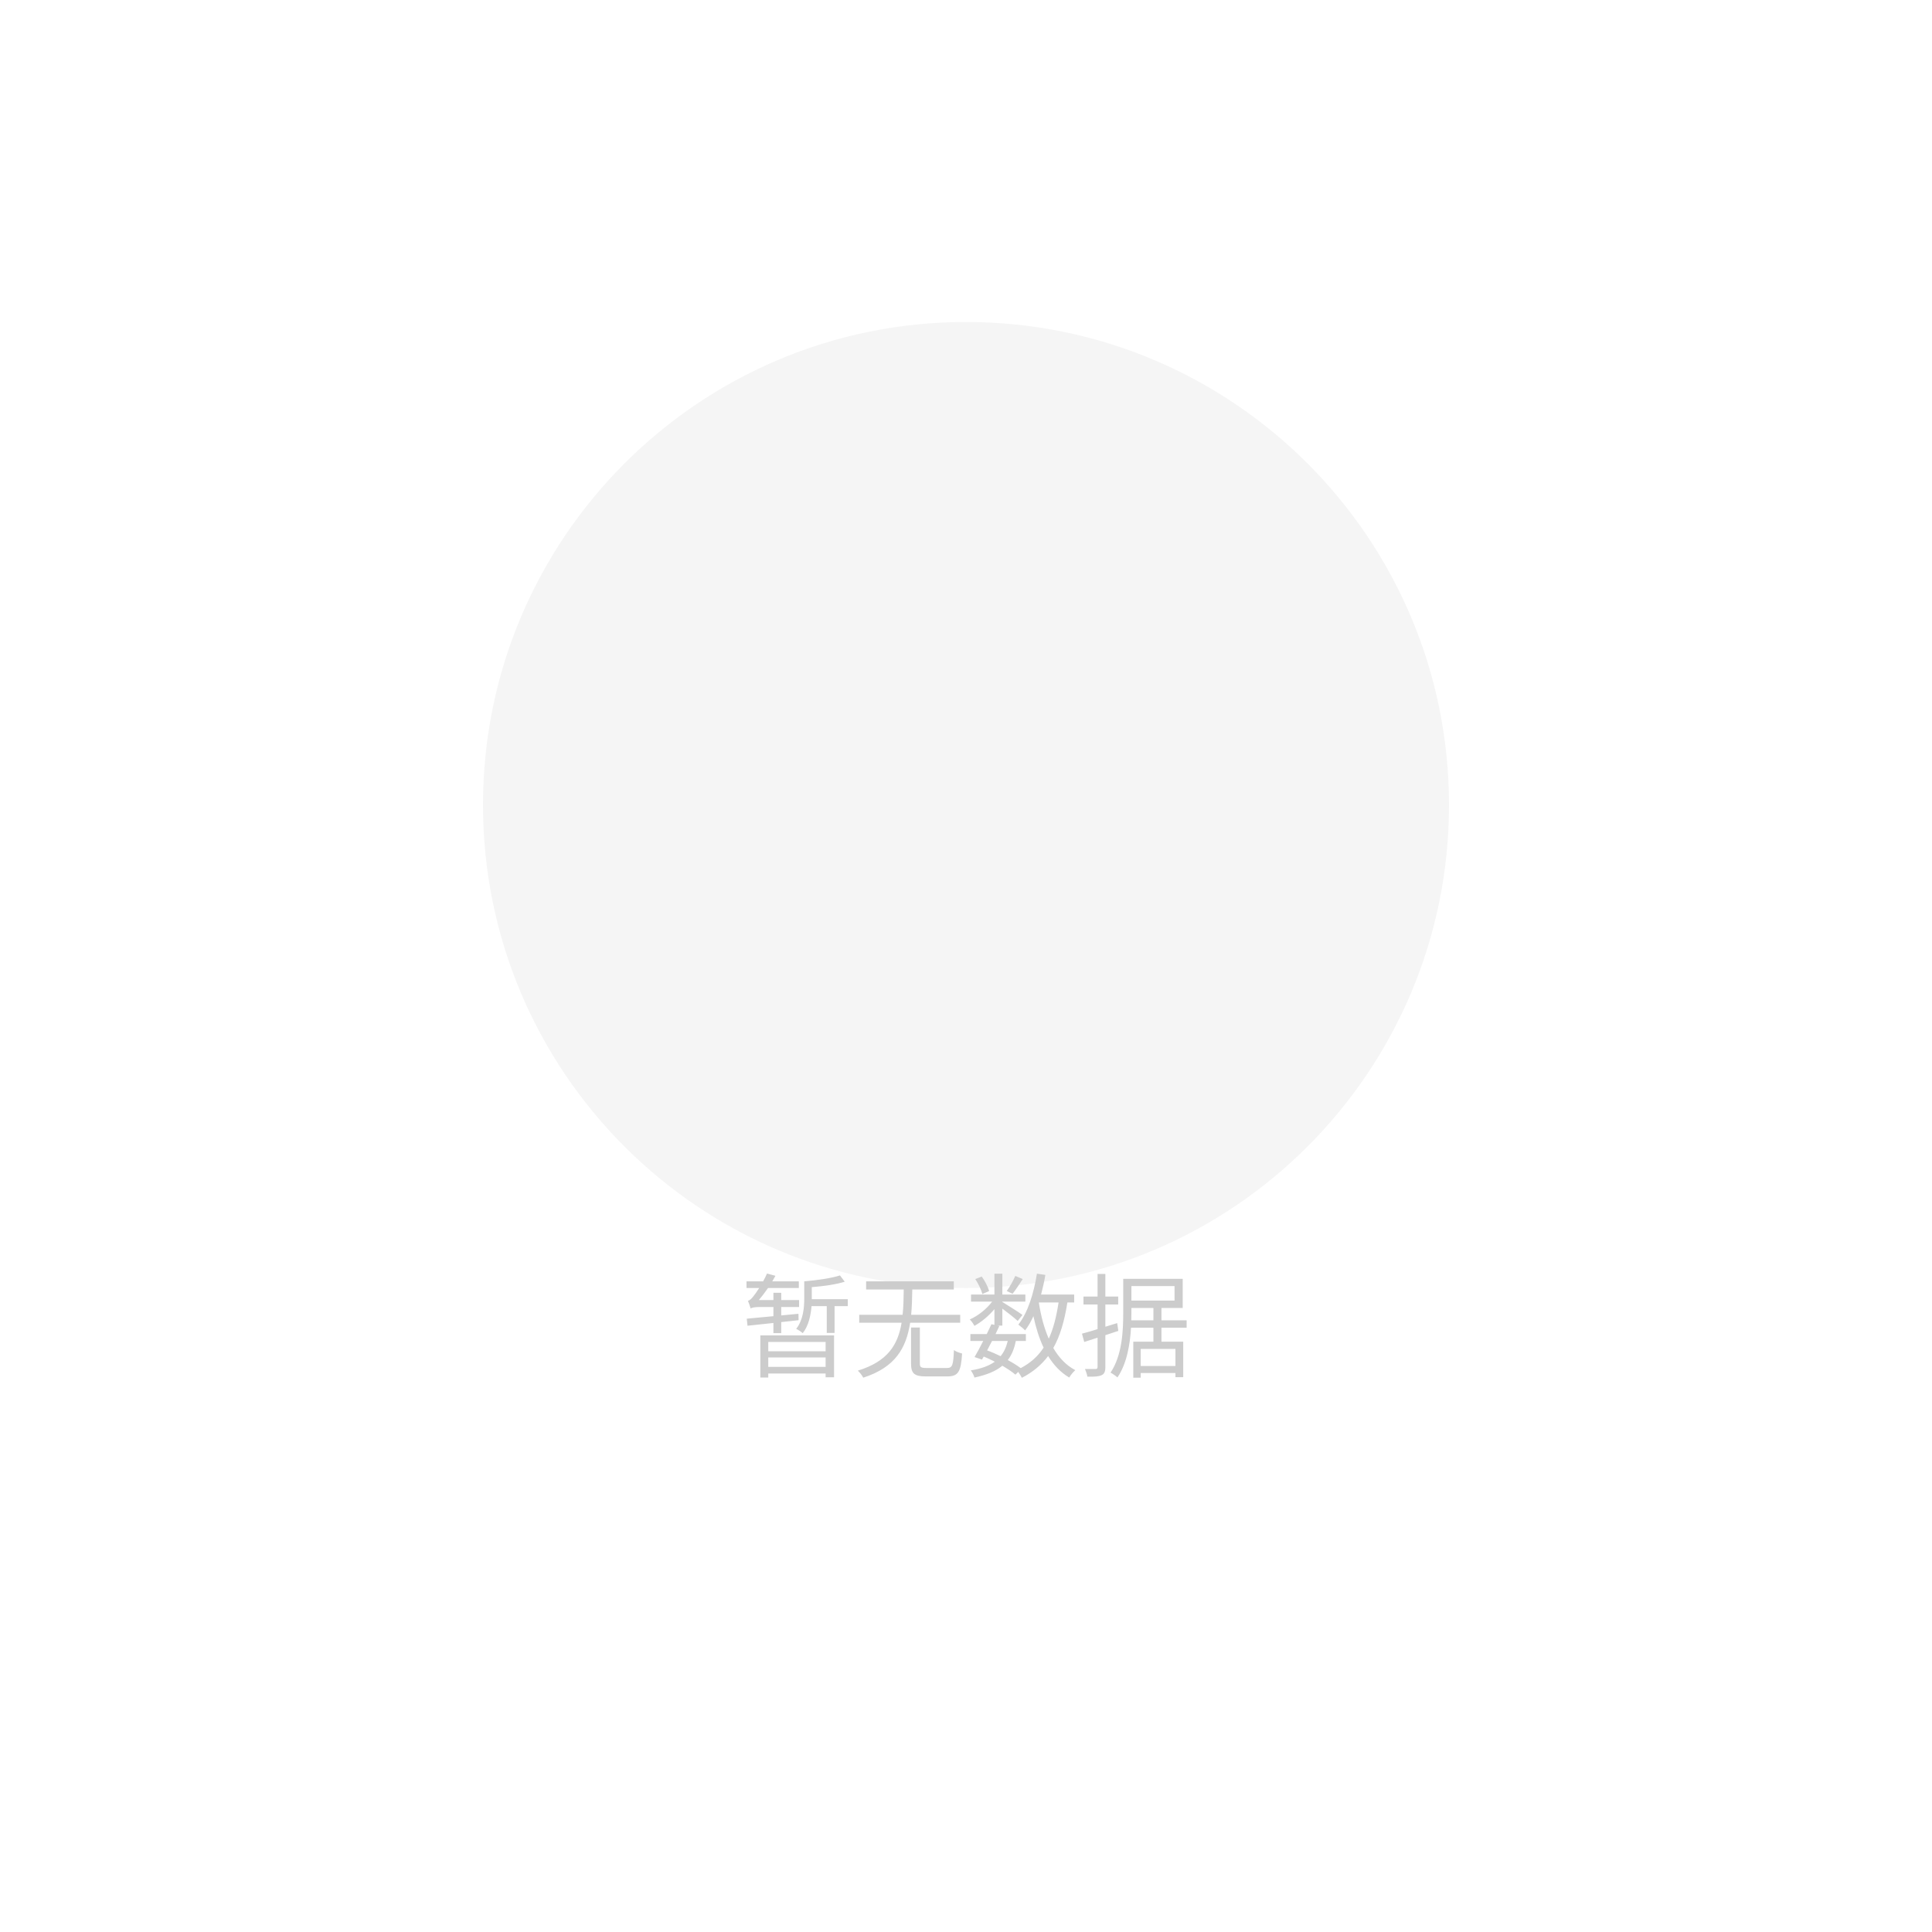
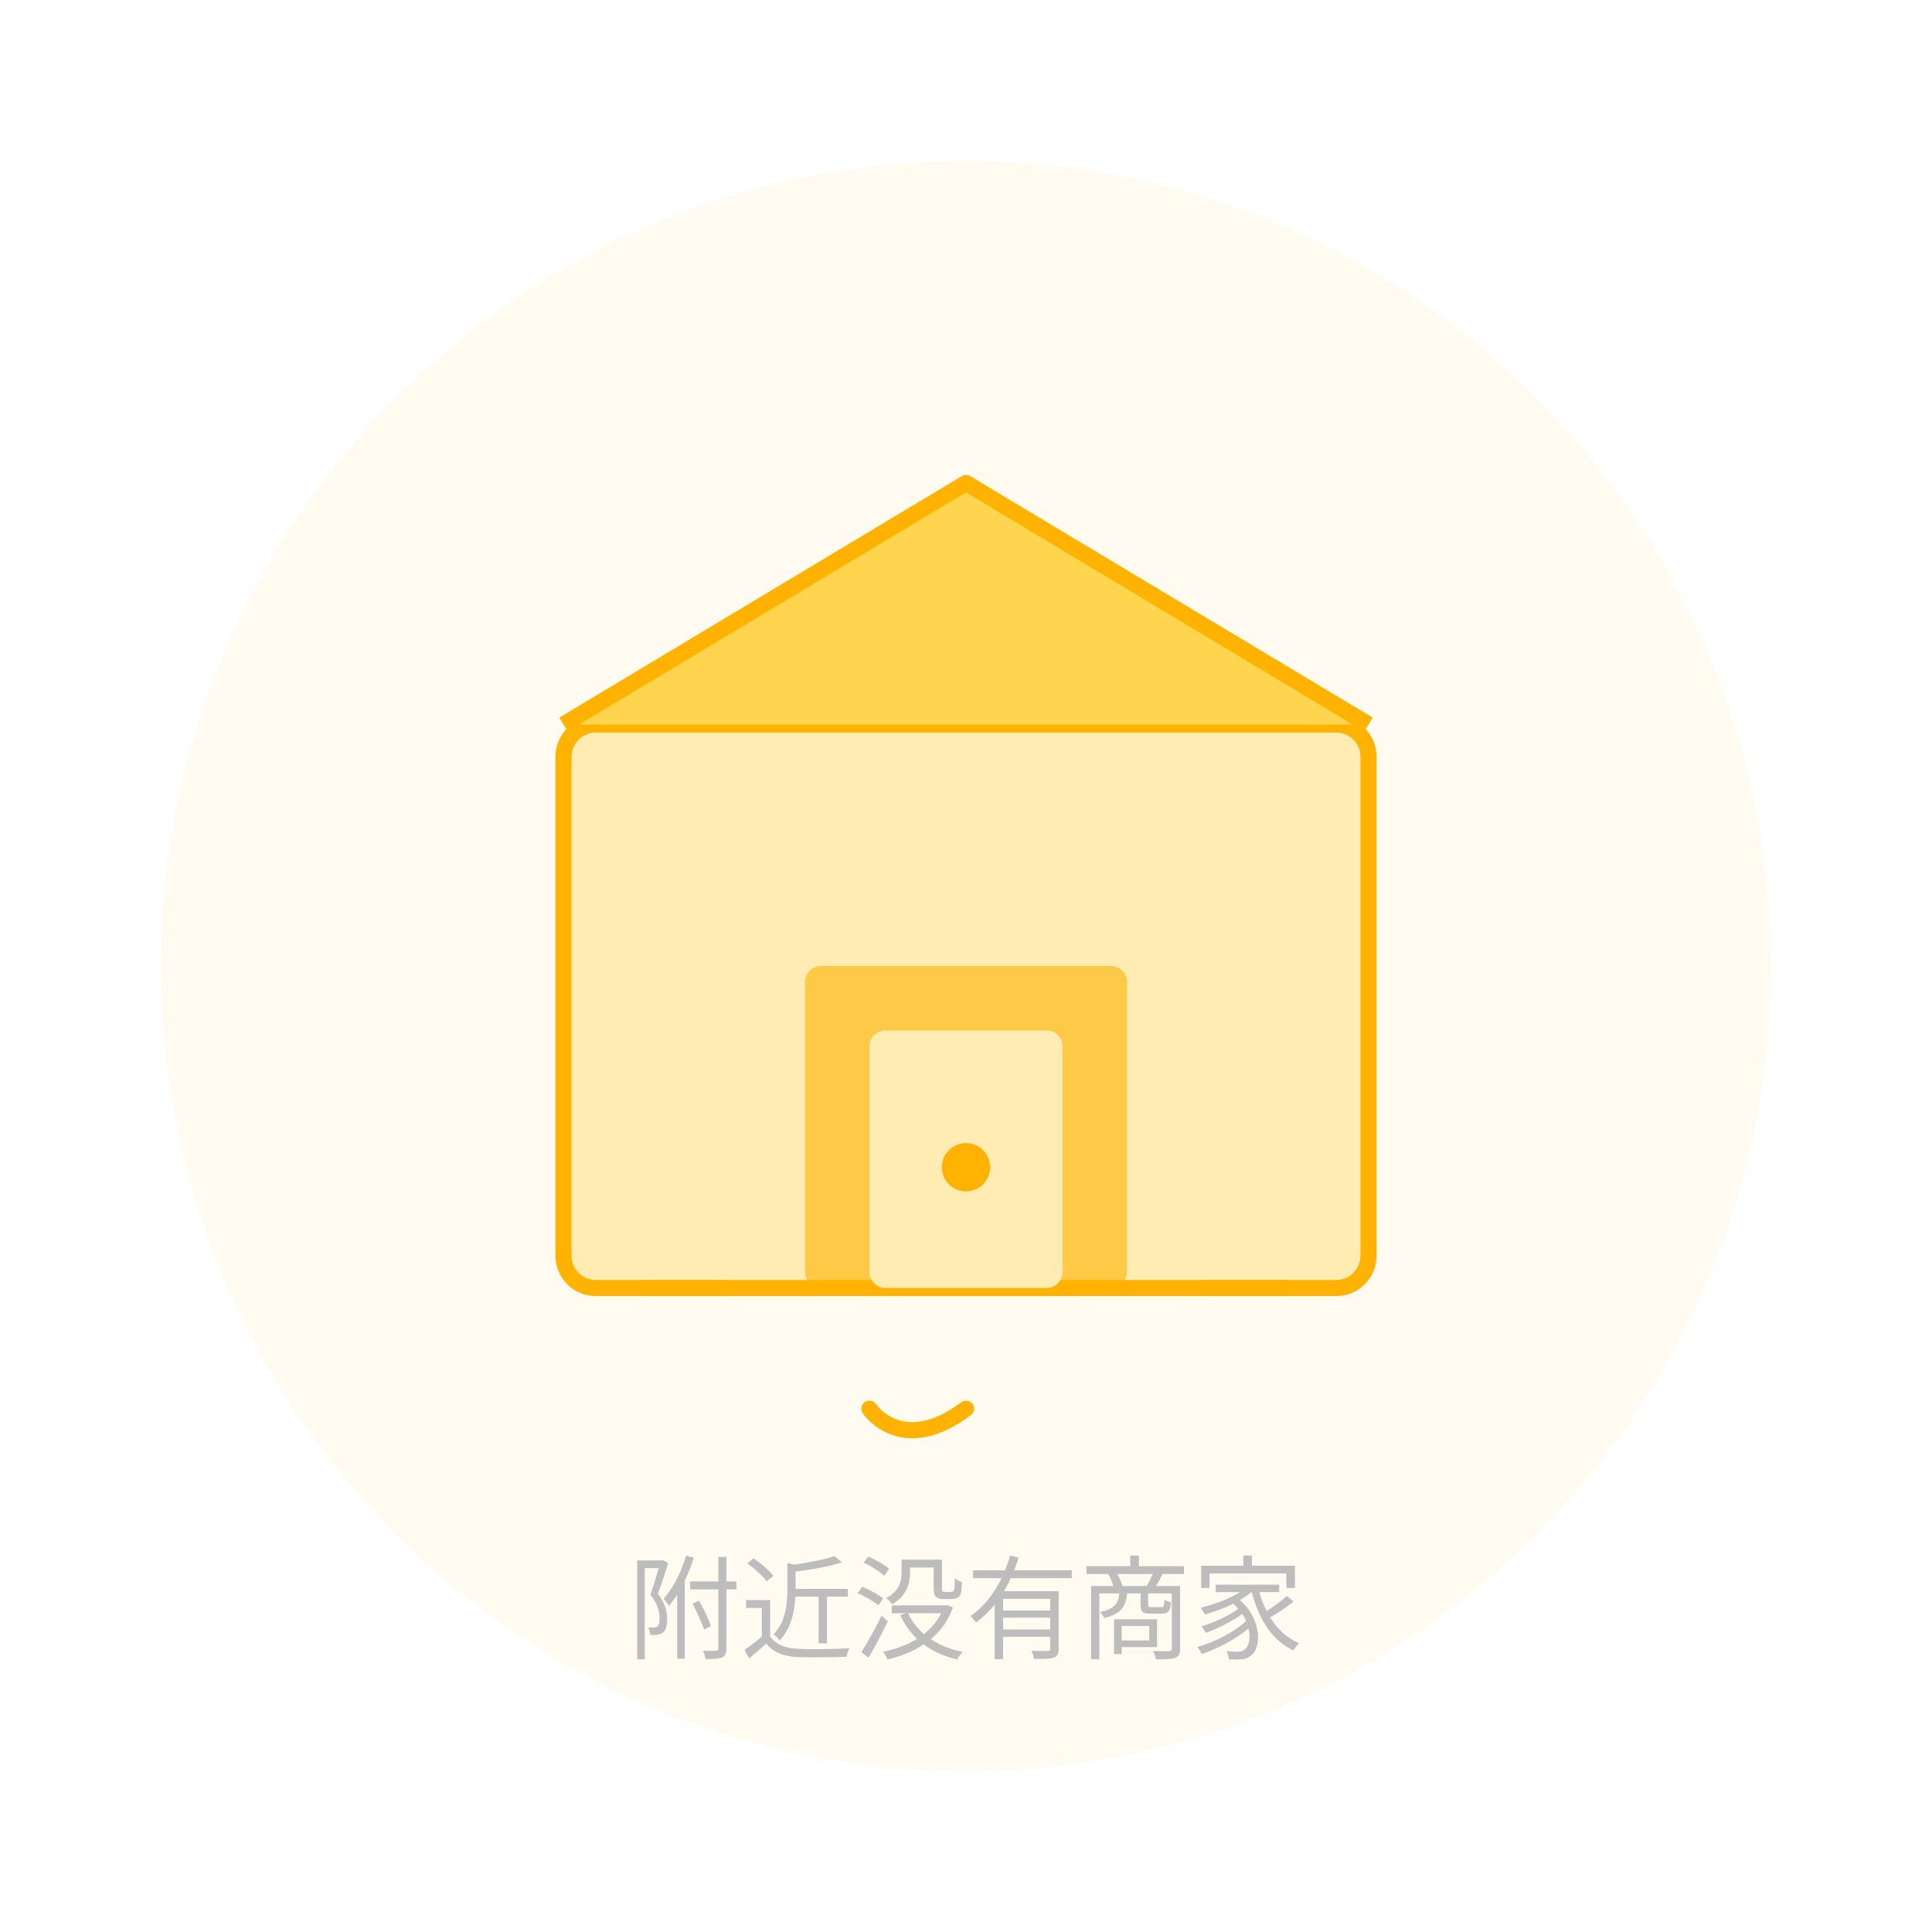
<svg xmlns="http://www.w3.org/2000/svg" viewBox="0 0 240 240">
-   <circle cx="120" cy="100" r="60" fill="#f5f5f5" />
-   <text x="120" y="170" text-anchor="middle" font-family="sans-serif" font-size="14" fill="#ccc">暂无数据</text>
+   <circle cx="120" cy="120" r="100" fill="#FFF8E1" opacity="0.5" />
+   <rect x="70" y="90" width="100" height="70" rx="4" fill="#FFECB3" stroke="#FFB300" stroke-width="2" />
+   <path d="M70 90l50-30 50 30" fill="#FFD54F" stroke="#FFB300" stroke-width="2" stroke-linejoin="round" />
+   <rect x="100" y="120" width="40" height="40" rx="2" fill="#FFB300" opacity="0.6" />
+   <rect x="108" y="128" width="24" height="32" rx="2" fill="#FFECB3" />
+   <circle cx="120" cy="145" r="3" fill="#FFB300" />
+   <path d="M80 160h10M150 160h10" stroke="#FFB300" stroke-width="2" stroke-linecap="round" />
+   <path d="M108 175c0 0 4 6 12 0" stroke="#FFB300" stroke-width="2" fill="none" stroke-linecap="round" />
+   <text x="120" y="205" text-anchor="middle" font-family="'PingFang SC','Microsoft YaHei',sans-serif" font-size="14" fill="#BDBDBD">附近没有商家</text>
</svg>
